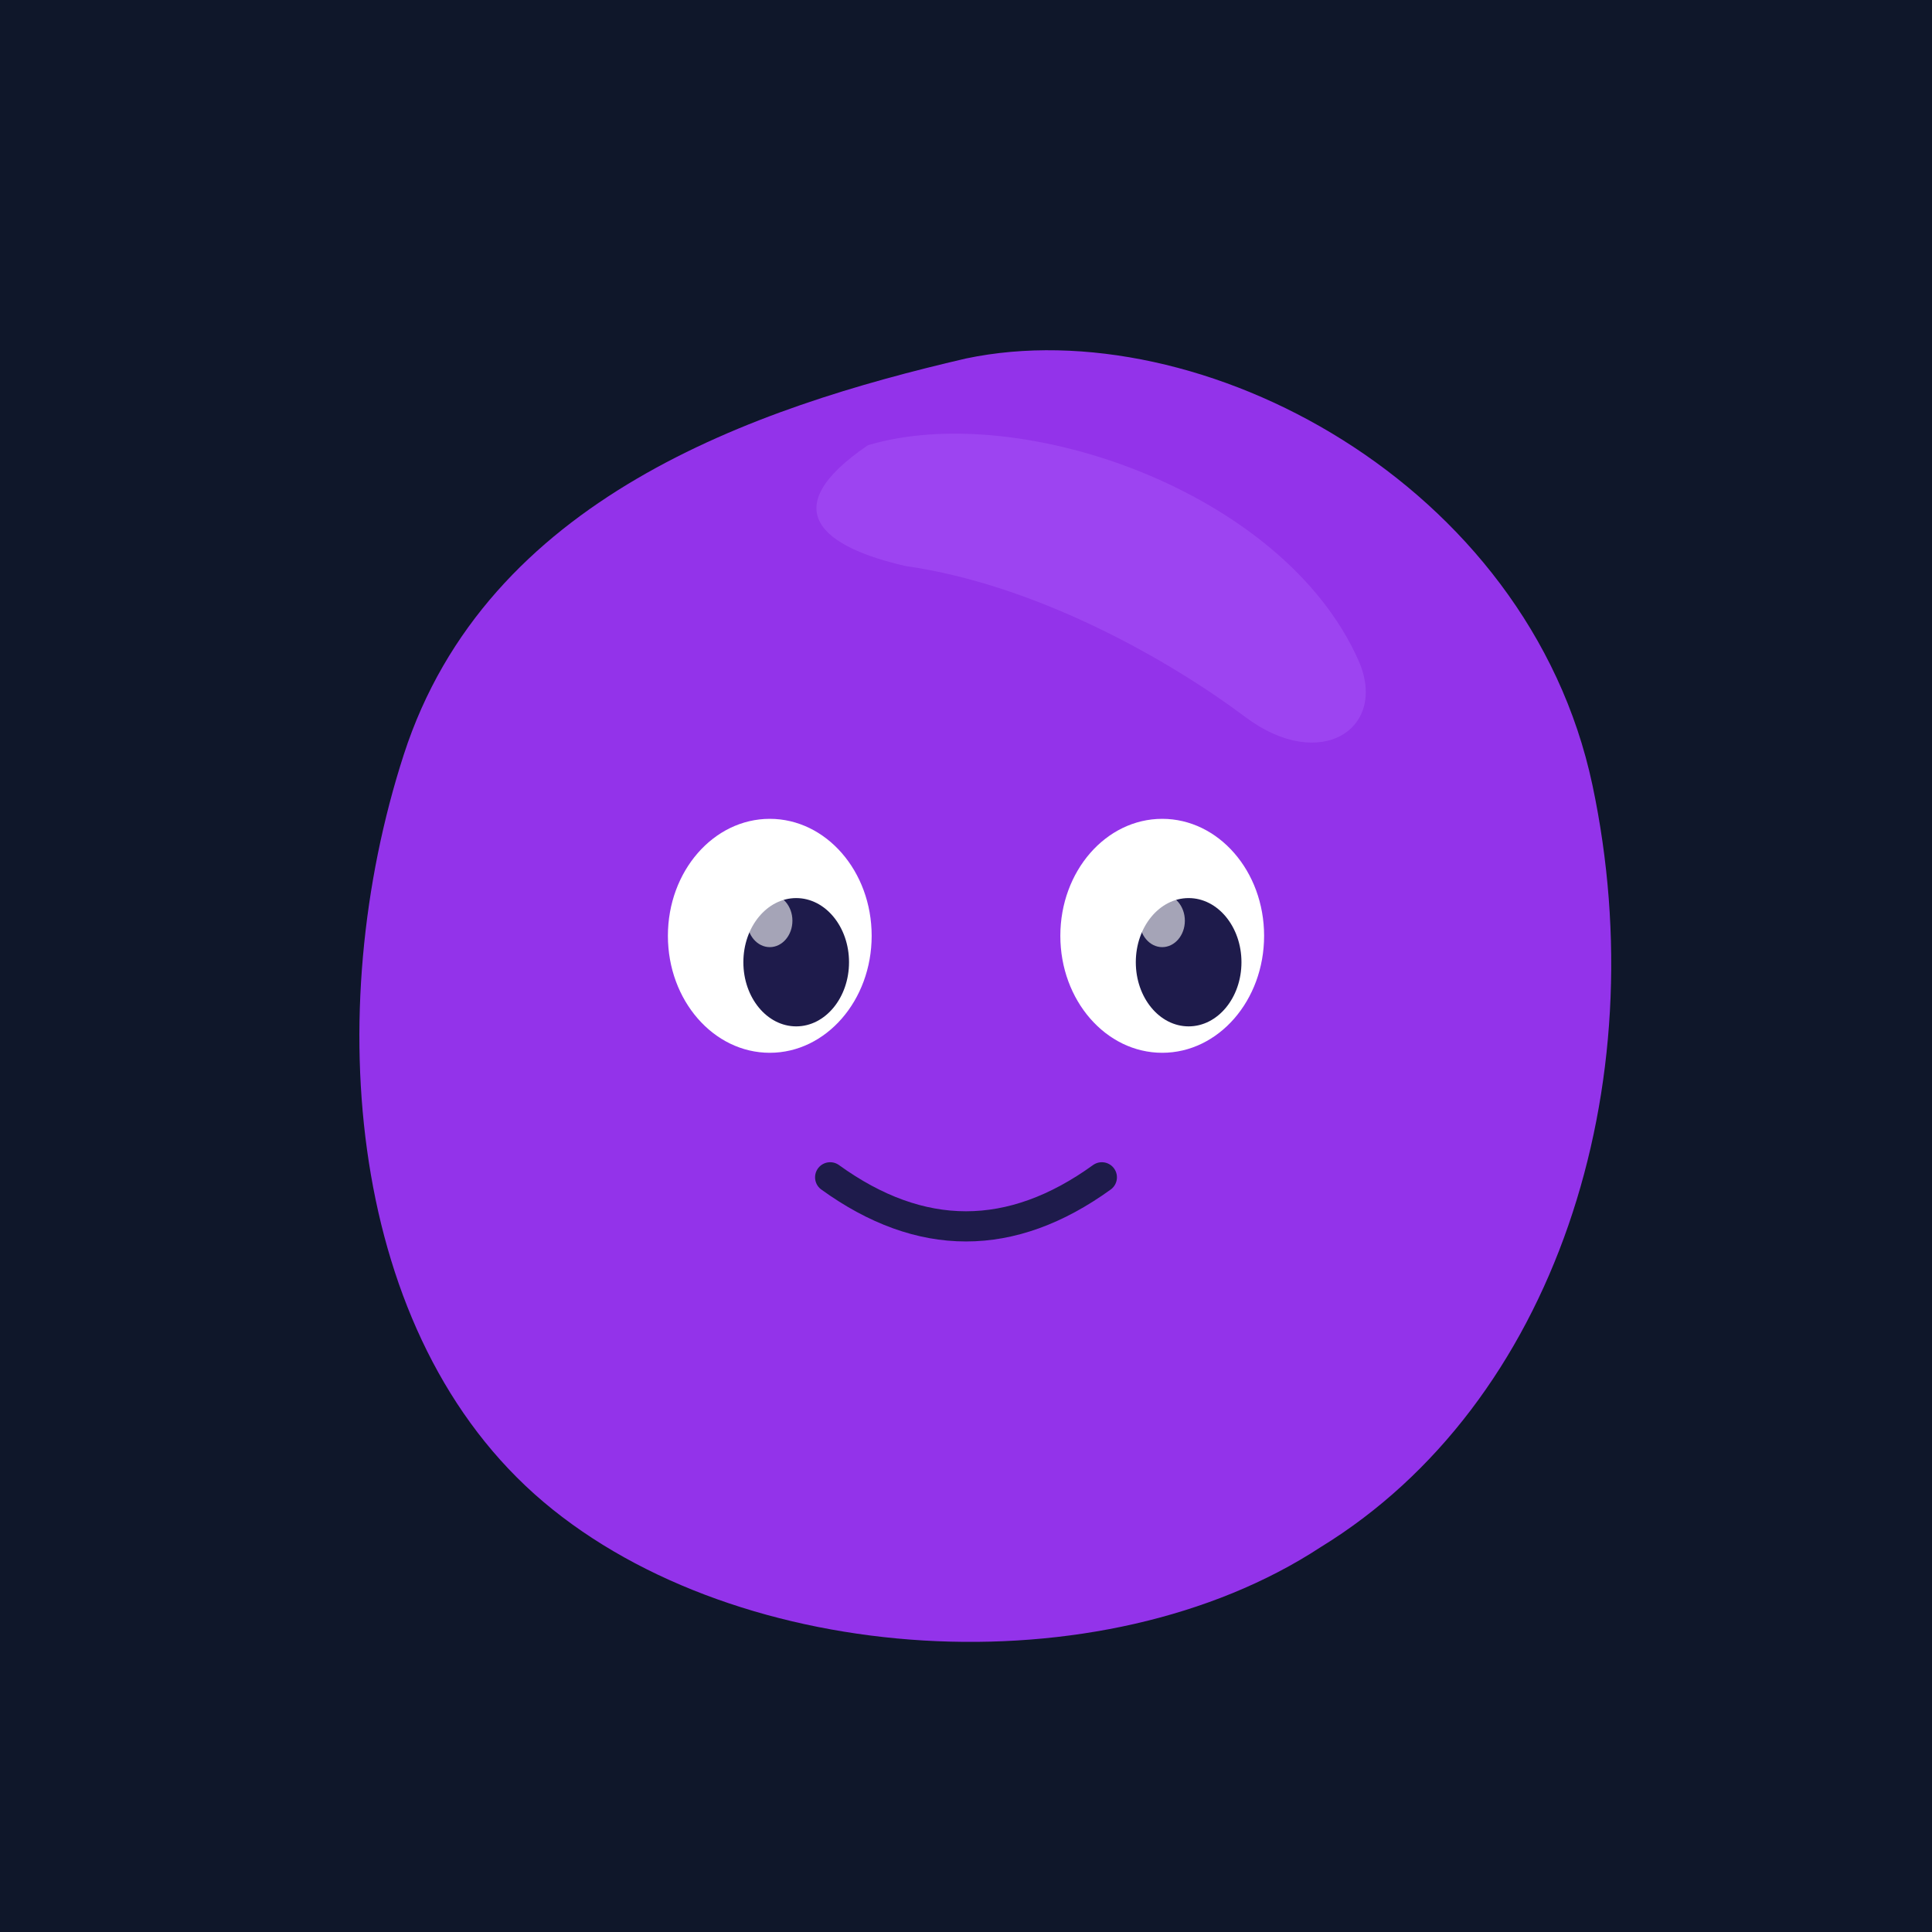
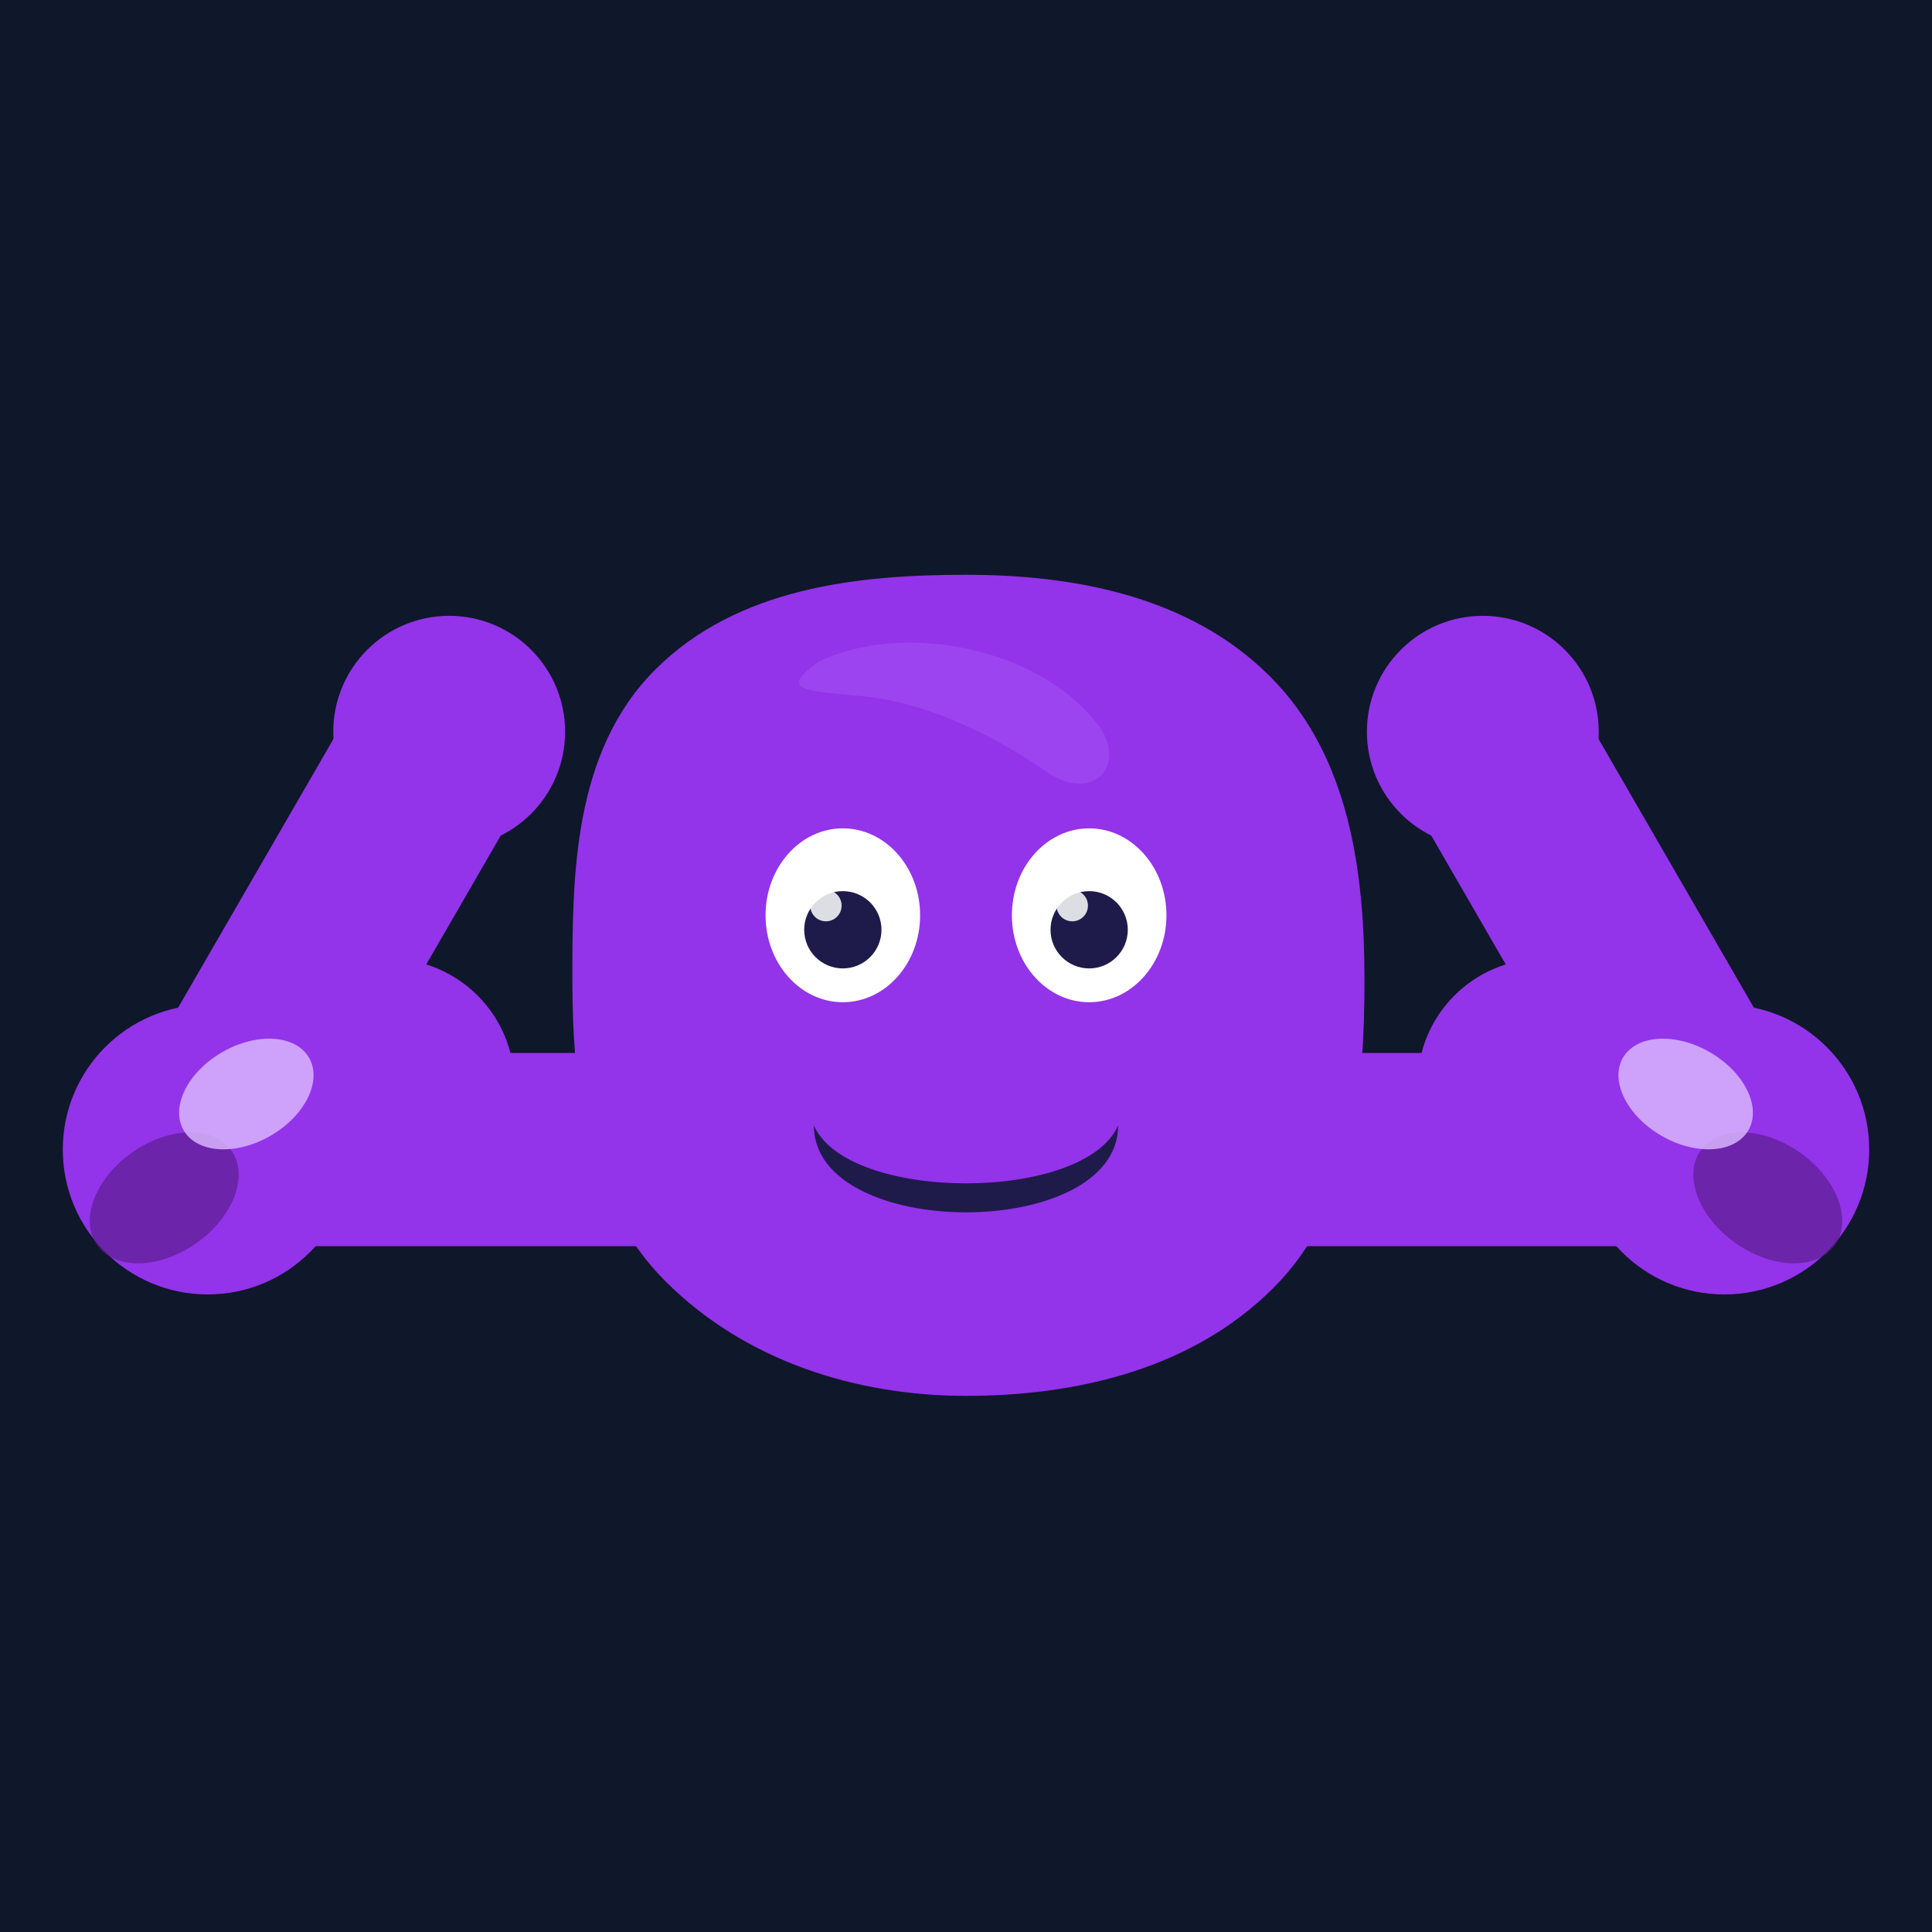
<svg xmlns="http://www.w3.org/2000/svg" viewBox="0 0 512 512">
  <rect width="512" height="512" fill="#0f172a" />
-   <path d="M 256 95     C 318 82, 405 128, 422 208     C 439 288, 412 372, 350 410     C 292 448, 196 442, 144 398     C 92 354, 85 268, 107 200     C 129 132, 200 108, 256 95 Z" fill="#9333ea" />
-   <path d="M 230 118     C 270 106, 340 130, 360 175     C 368 193, 350 205, 330 190     C 310 175, 275 155, 240 150     C 218 145, 205 135, 230 118 Z" fill="#a855f7" opacity="0.5" />
-   <ellipse cx="204" cy="248" rx="27" ry="31" fill="white" />
-   <ellipse cx="308" cy="248" rx="27" ry="31" fill="white" />
-   <ellipse cx="211" cy="255" rx="14" ry="17" fill="#1e1b4b" />
-   <ellipse cx="315" cy="255" rx="14" ry="17" fill="#1e1b4b" />
-   <ellipse cx="204" cy="244" rx="6" ry="7" fill="white" opacity="0.6" />
-   <ellipse cx="308" cy="244" rx="6" ry="7" fill="white" opacity="0.6" />
-   <path d="M 220 312 Q 256 338 292 312" stroke="#1e1b4b" stroke-width="8" fill="none" stroke-linecap="round" />
+   <g transform="translate(92.16 92.16) scale(0.64)">
+     <path d="M 256 94       C 300.5 94 348.5 102.7 381.9 136.1       C 415.3 169.5 421 218.3 421 262       C 421 305.7 417 355.6 383.3 389.3       C 349.6 423 301.6 434 256 434       C 210.4 434 164.5 419.5 131.5 386.5       C 98.5 353.5 93 305.2 93 262       C 93 218.8 93.2 167.4 127.3 133.3       C 161.4 99.2 211.5 94 256 94       Z" fill="#9333ea" />
+     <path d="M 370 332 L 570 332 L 470 159" fill="none" stroke="#9333ea" stroke-width="80" stroke-linejoin="round" stroke-linecap="round" />
+     <circle cx="470" cy="159" r="48" fill="#9333ea" />
+     <circle cx="570" cy="332" r="60" fill="#9333ea" />
+     <circle cx="495" cy="305" r="52" fill="#9333ea" />
+     <ellipse cx="588" cy="352" rx="34" ry="23" fill="#581c87" opacity="0.65" transform="rotate(35 588 352)" />
+     <ellipse cx="554" cy="309" rx="30" ry="20" fill="#d8b4fe" opacity="0.85" transform="rotate(30 554 309)" />
+     <path d="M 142 332 L -58 332 L 42 159" fill="none" stroke="#9333ea" stroke-width="80" stroke-linejoin="round" stroke-linecap="round" />
+     <circle cx="42" cy="159" r="48" fill="#9333ea" />
+     <circle cx="-58" cy="332" r="60" fill="#9333ea" />
+     <circle cx="17" cy="305" r="52" fill="#9333ea" />
+     <ellipse cx="-76" cy="352" rx="34" ry="23" fill="#581c87" opacity="0.65" transform="rotate(-35 -76 352)" />
+     <ellipse cx="-42" cy="309" rx="30" ry="20" fill="#d8b4fe" opacity="0.85" transform="rotate(-30 -42 309)" />
+     <path d="M 195 130       C 230 113 288 124 312 158       C 322 174 308 188 290 176       C 270 162 240 146 210 144       C 190 142 178 142 195 130 Z" fill="#a855f7" opacity="0.5" />
+     <ellipse cx="205" cy="235" rx="32" ry="36" fill="white" />
+     <ellipse cx="307" cy="235" rx="32" ry="36" fill="white" />
+     <circle cx="205" cy="241" r="16" fill="#1e1b4b" />
+     <circle cx="307" cy="241" r="16" fill="#1e1b4b" />
+     <circle cx="198" cy="231" r="6.5" fill="white" opacity="0.85" />
+     <circle cx="300" cy="231" r="6.5" fill="white" opacity="0.85" />
+     <path d="M 193 322       C 193 370 319 370 319 322       C 305 354 207 354 193 322 Z" fill="#1e1b4b" />
+   </g>
</svg>
